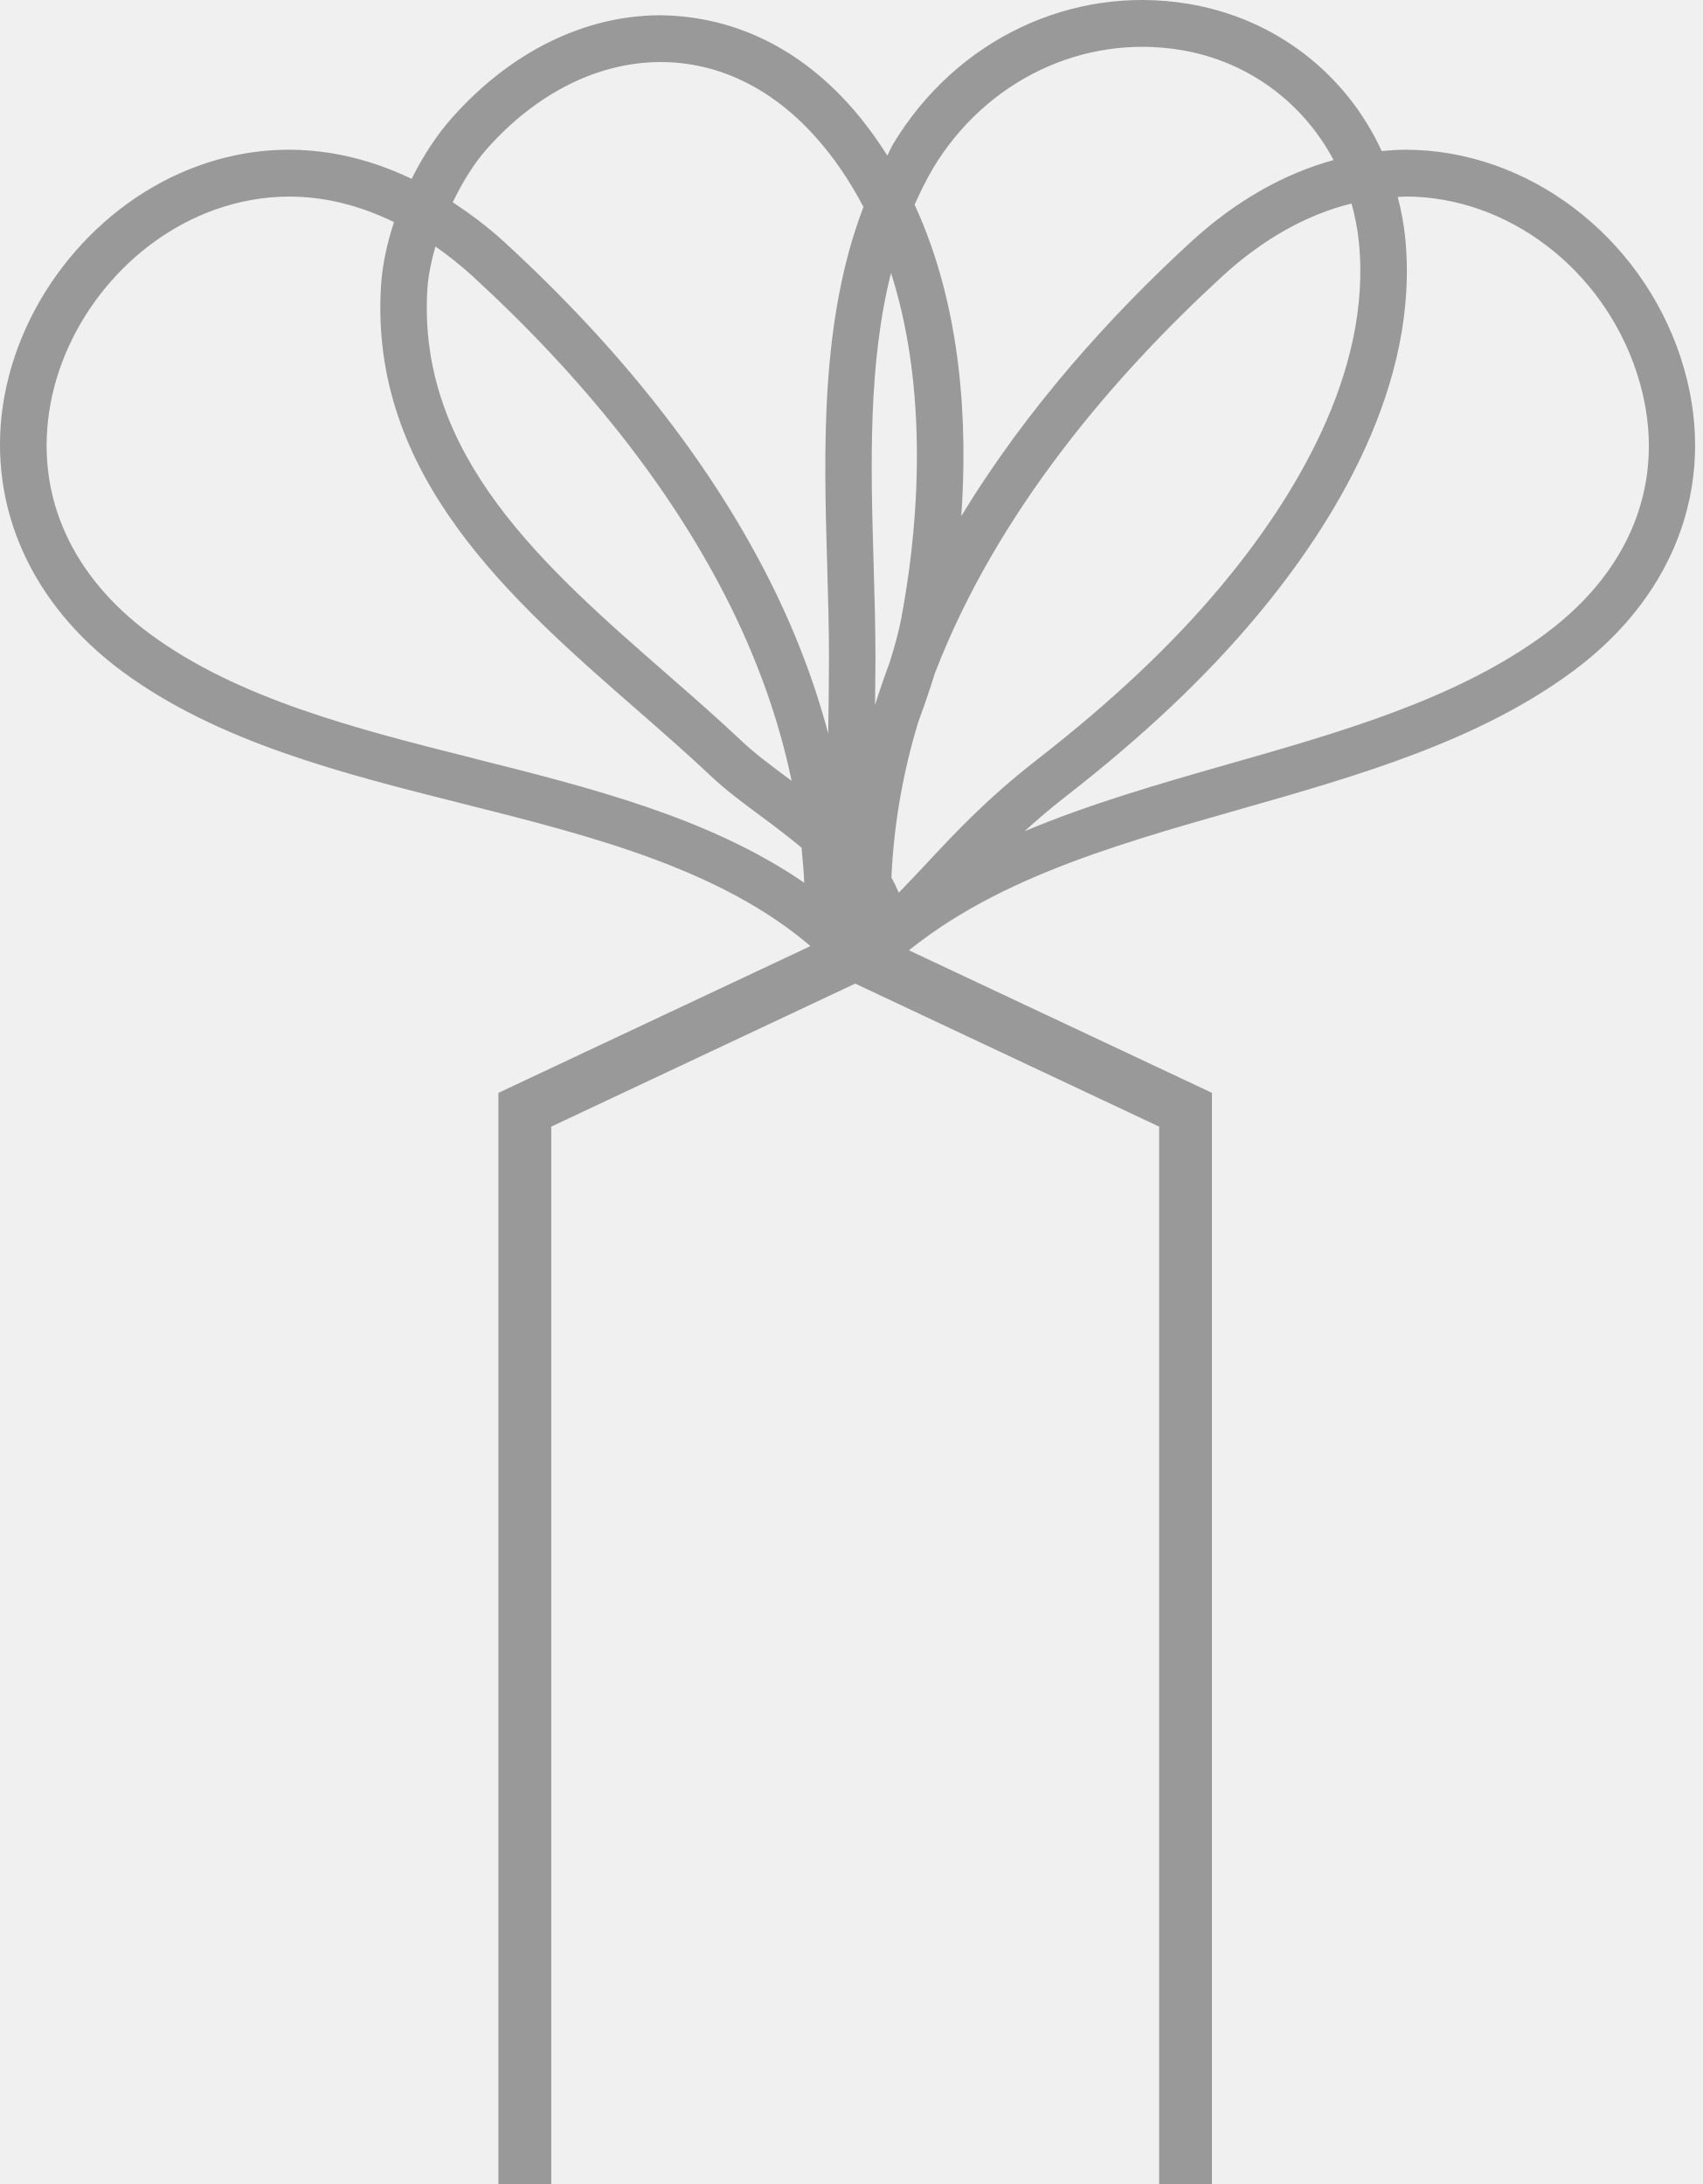
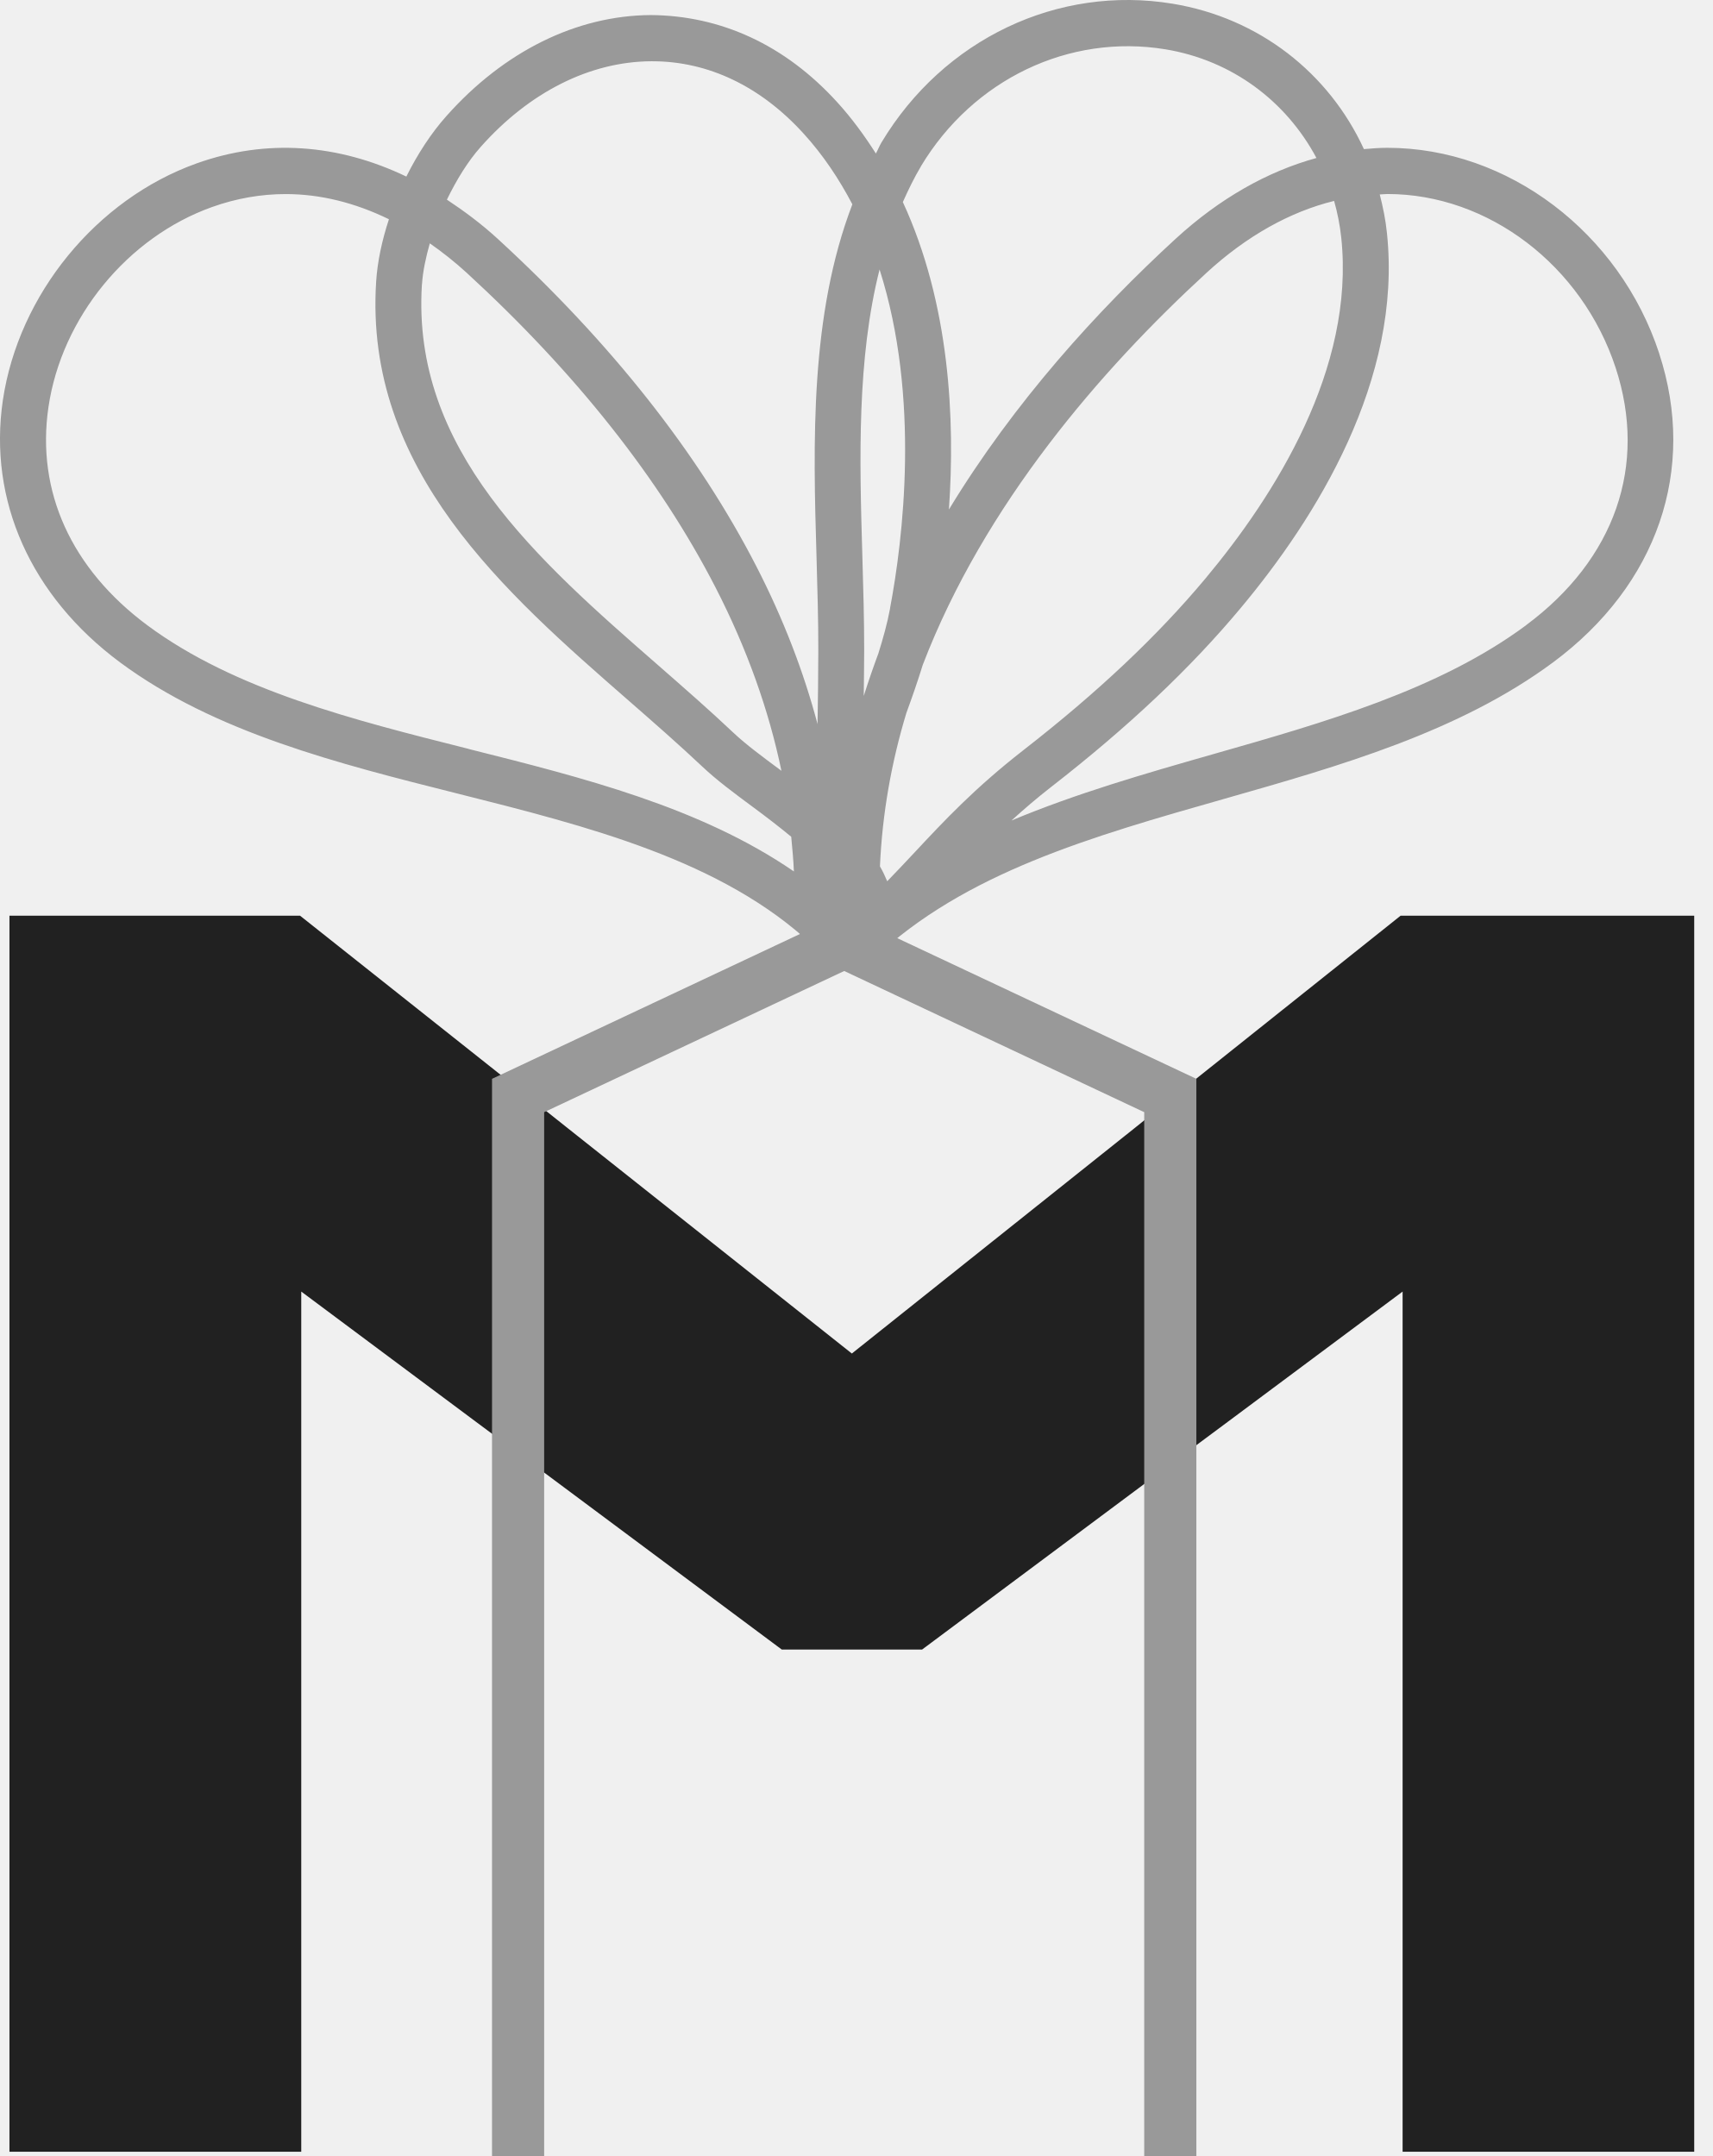
- <svg xmlns="http://www.w3.org/2000/svg" width="53" height="68" viewBox="0 0 53 68" fill="none">
+ <svg xmlns="http://www.w3.org/2000/svg" width="54" height="68" viewBox="0 0 54 68" fill="none">
+   <g clip-path="url(#clip0_26_2843)">
+     <path d="M44.168 28.881L37.162 34.469L35.772 35.586L26.863 42.69L17.851 35.541L16.449 34.425L9.462 28.881H0.298V67.866H9.5V40.736L14.818 44.701L16.48 45.938L24.654 52.027H29.077L37.067 46.071L38.723 44.84L44.231 40.736V67.866H53.427V28.881H44.168Z" fill="#212121" />
+   </g>
  <path d="M26.907 28.936L26.622 29.547L26.336 28.936L15.516 34.026V68H17.16V35.078L26.622 30.625L36.083 35.078V68H37.727V34.026L26.907 28.936Z" fill="#999999" />
  <path d="M52.323 11.147C51.072 7.33 47.548 4.662 43.751 4.662C43.504 4.662 43.258 4.681 43.011 4.703C41.907 2.303 39.707 0.568 36.983 0.118C33.356 -0.482 29.756 1.235 27.801 4.487C27.731 4.602 27.685 4.727 27.621 4.842C27.262 4.28 26.865 3.731 26.398 3.22C24.752 1.41 22.726 0.491 20.522 0.475C18.177 0.489 15.889 1.622 14.077 3.661C13.594 4.203 13.165 4.864 12.814 5.569C10.663 4.537 8.394 4.368 6.199 5.154C3.039 6.284 0.586 9.285 0.09 12.624C-0.375 15.787 0.97 18.8 3.787 20.892C6.772 23.104 10.659 24.081 14.416 25.026C18.528 26.06 22.778 27.128 25.628 29.816L25.636 29.81C25.712 29.879 25.827 29.945 25.925 30.012L27.549 30.239C30.424 27.525 34.405 26.391 38.619 25.192C42.255 24.156 46.018 23.084 48.977 20.89C52.269 18.447 53.52 14.804 52.321 11.145L52.323 11.147ZM29.042 5.243C30.69 2.502 33.711 1.057 36.75 1.555C38.851 1.902 40.559 3.191 41.514 4.983C39.964 5.408 38.458 6.262 37.075 7.53C34.615 9.789 31.981 12.68 29.924 16.07C30.123 13.234 29.954 9.587 28.471 6.373C28.643 5.988 28.826 5.609 29.044 5.243H29.042ZM42.297 7.502C42.732 11.626 40.206 15.62 38.015 18.244C36.492 20.067 34.609 21.843 32.262 23.668C30.728 24.865 29.774 25.887 28.852 26.874C28.573 27.174 28.28 27.481 27.978 27.795C27.912 27.636 27.837 27.477 27.749 27.326C27.823 25.649 28.114 24.031 28.583 22.485C28.766 21.986 28.942 21.48 29.1 20.968C31.045 15.902 34.722 11.659 38.05 8.602C39.312 7.443 40.68 6.679 42.071 6.337C42.177 6.712 42.255 7.101 42.297 7.502ZM13.307 8.973C13.333 8.561 13.428 8.12 13.554 7.675C13.949 7.951 14.338 8.257 14.717 8.604C18.173 11.777 20.813 15.118 22.569 18.538C23.553 20.454 24.245 22.395 24.642 24.311C24.632 24.303 24.62 24.295 24.61 24.287C24.051 23.872 23.521 23.481 23.128 23.11C22.387 22.409 21.587 21.71 20.771 20.996C16.936 17.647 12.973 14.185 13.305 8.971L13.307 8.973ZM28.068 19.193C27.98 19.662 27.848 20.136 27.699 20.611C27.537 21.047 27.386 21.484 27.246 21.927C27.244 21.935 27.242 21.941 27.238 21.947C27.242 21.466 27.252 20.984 27.252 20.505C27.252 19.539 27.224 18.542 27.194 17.528C27.102 14.46 27.024 11.322 27.737 8.499C29.03 12.543 28.475 17.031 28.066 19.191L28.068 19.193ZM15.16 4.632C16.695 2.903 18.604 1.944 20.532 1.932H20.568C22.333 1.932 23.978 2.718 25.334 4.205C25.961 4.892 26.462 5.65 26.879 6.444C25.54 9.938 25.64 13.954 25.749 17.573C25.777 18.572 25.807 19.556 25.805 20.505C25.805 21.282 25.793 22.062 25.781 22.838C25.342 21.18 24.7 19.515 23.856 17.871C22.02 14.296 19.275 10.818 15.693 7.53C15.174 7.054 14.636 6.657 14.093 6.297C14.394 5.68 14.747 5.096 15.16 4.632ZM14.771 23.618C11.148 22.707 7.404 21.766 4.649 19.723C2.245 17.939 1.137 15.493 1.528 12.839C1.943 10.02 4.018 7.483 6.686 6.53C7.452 6.256 8.231 6.121 9.011 6.121C10.104 6.121 11.198 6.395 12.265 6.915C12.046 7.58 11.902 8.251 11.862 8.88C11.481 14.814 15.914 18.683 19.823 22.096C20.622 22.794 21.408 23.481 22.138 24.17C22.593 24.601 23.154 25.018 23.75 25.458C24.153 25.756 24.56 26.068 24.951 26.391C24.985 26.755 25.021 27.12 25.035 27.485C22.088 25.458 18.377 24.525 14.769 23.62L14.771 23.618ZM48.121 19.723C45.373 21.76 41.74 22.794 38.226 23.795C36.093 24.404 33.928 25.028 31.897 25.879C32.272 25.538 32.673 25.19 33.15 24.819C35.58 22.929 37.534 21.083 39.122 19.181C41.498 16.34 44.226 11.983 43.737 7.35C43.695 6.933 43.612 6.528 43.51 6.133C43.59 6.131 43.673 6.119 43.753 6.119C46.934 6.119 49.891 8.374 50.95 11.602C51.958 14.679 50.928 17.639 48.121 19.721V19.723Z" fill="#999999" />
+   <defs>
+     <clipPath id="clip0_26_2843">
+       <rect width="53.427" height="67.866" fill="white" />
+     </clipPath>
+   </defs>
</svg>
